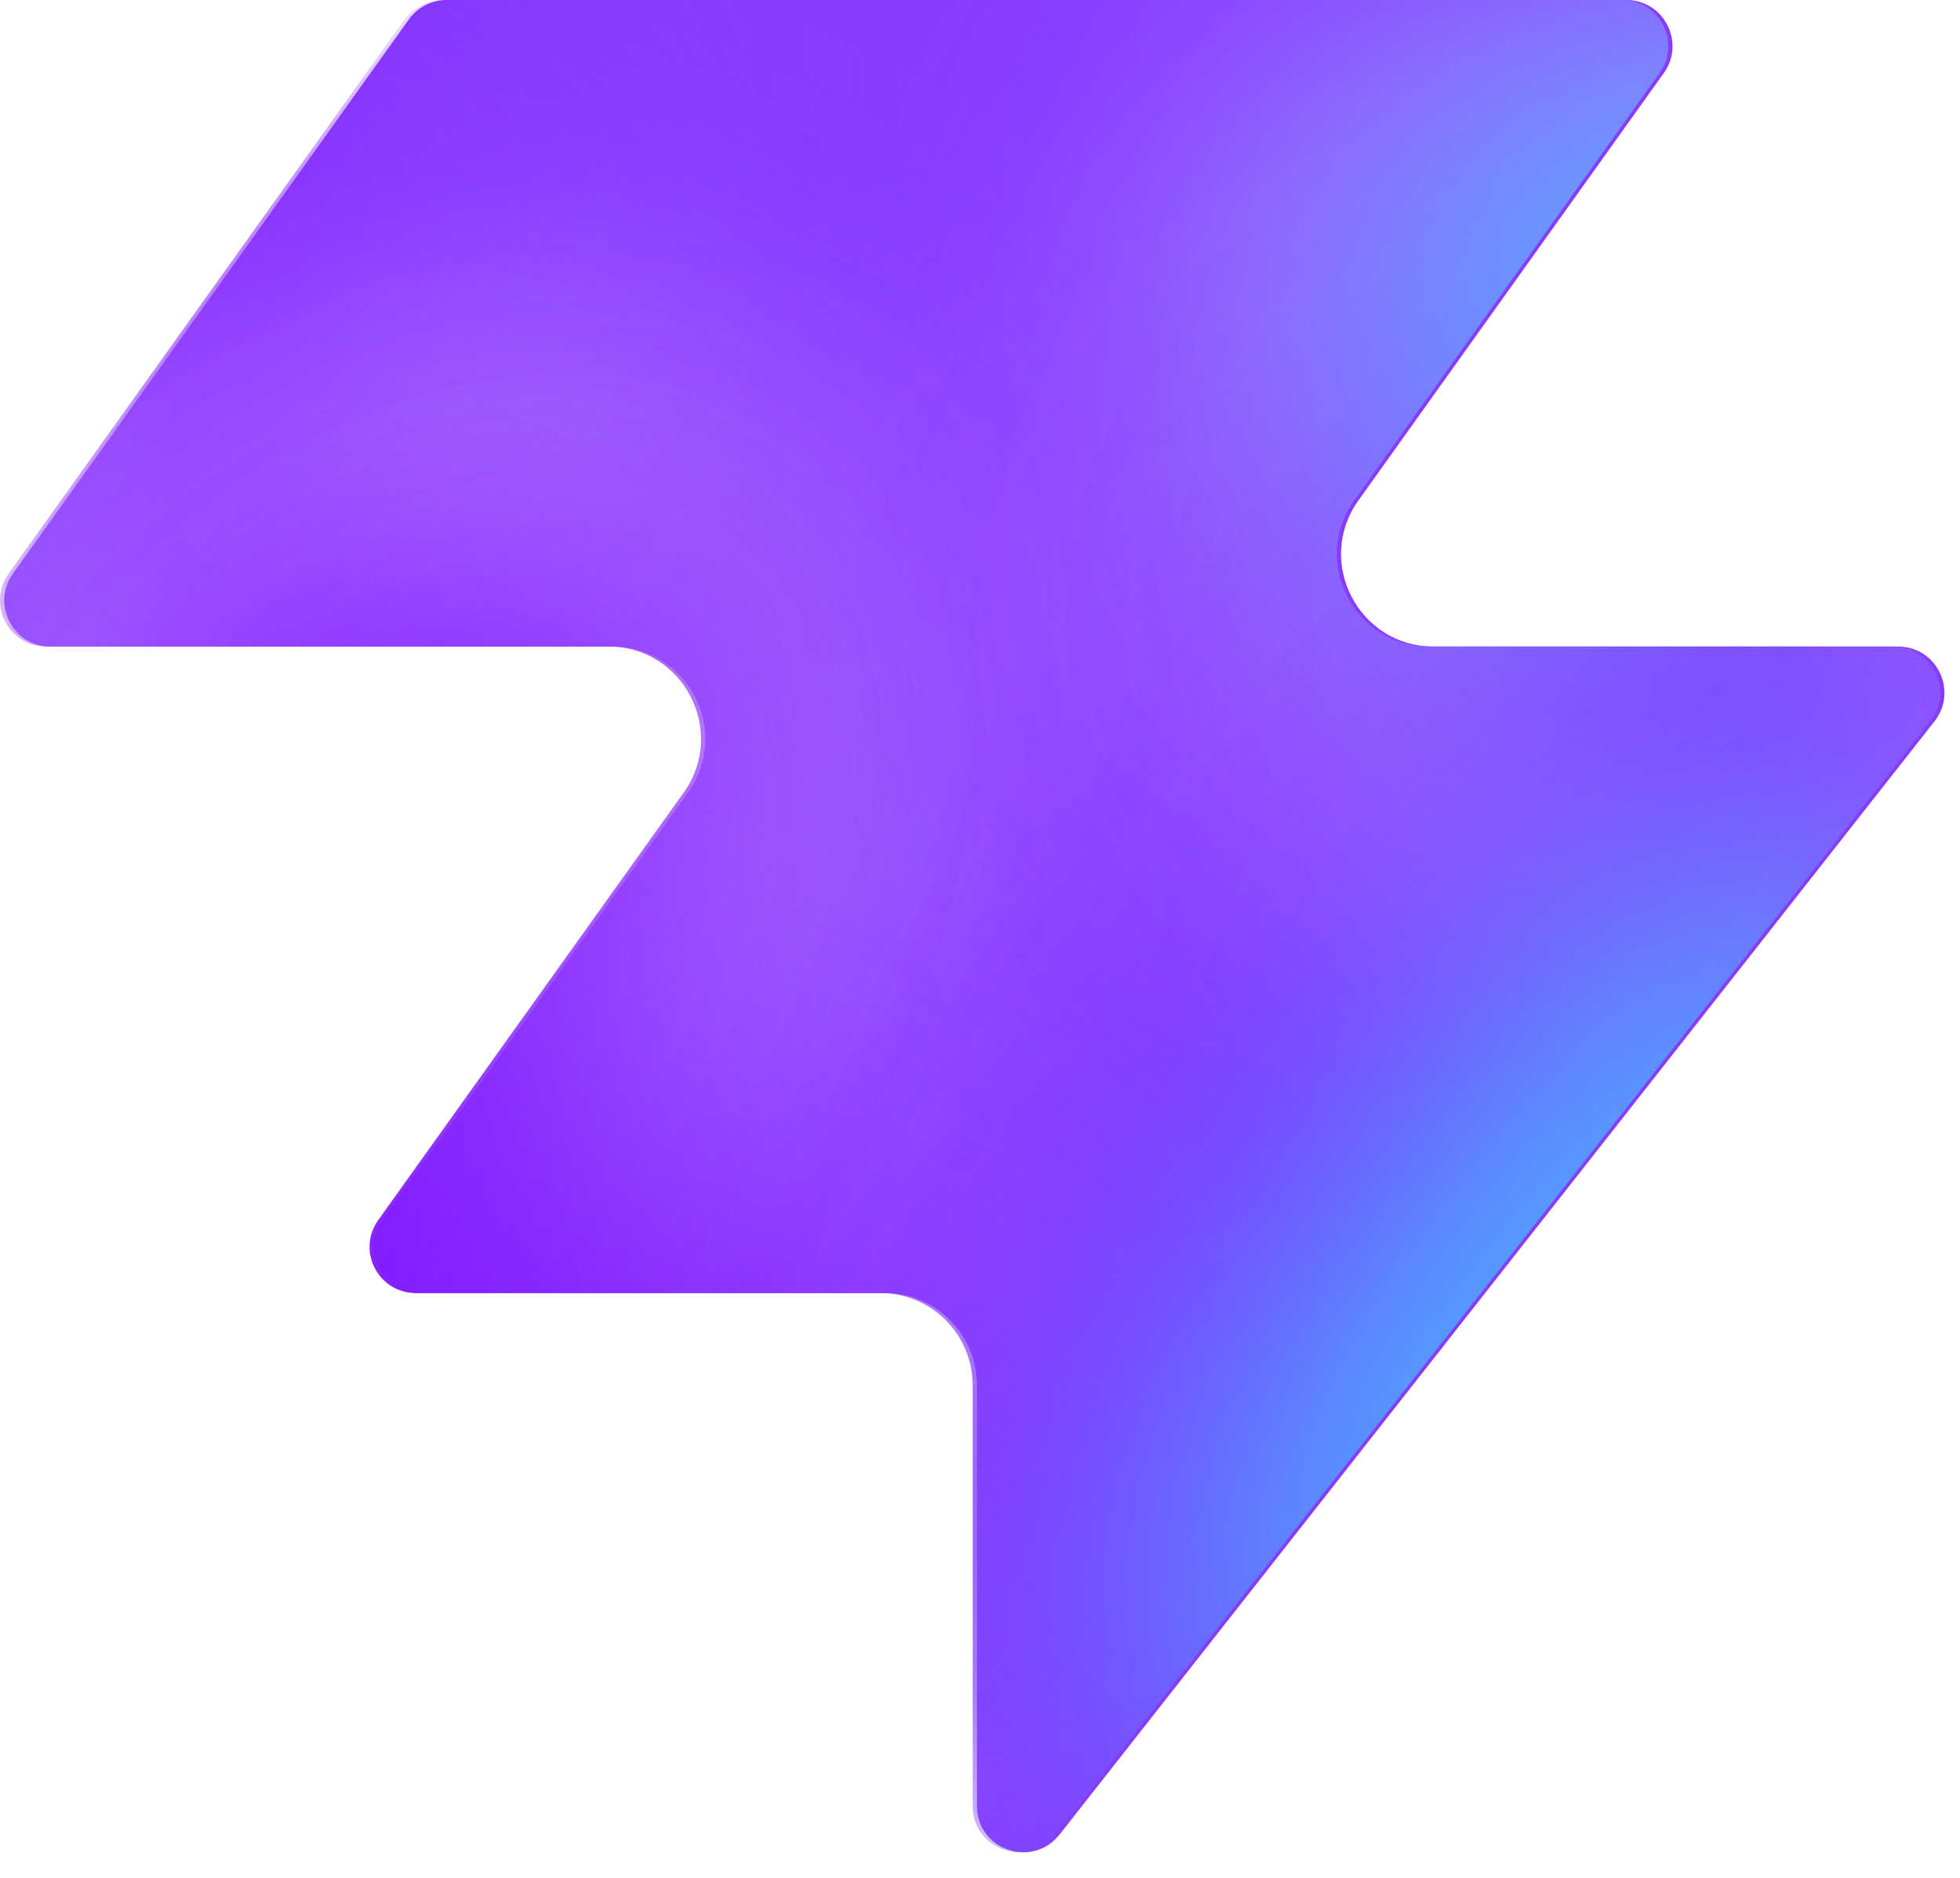
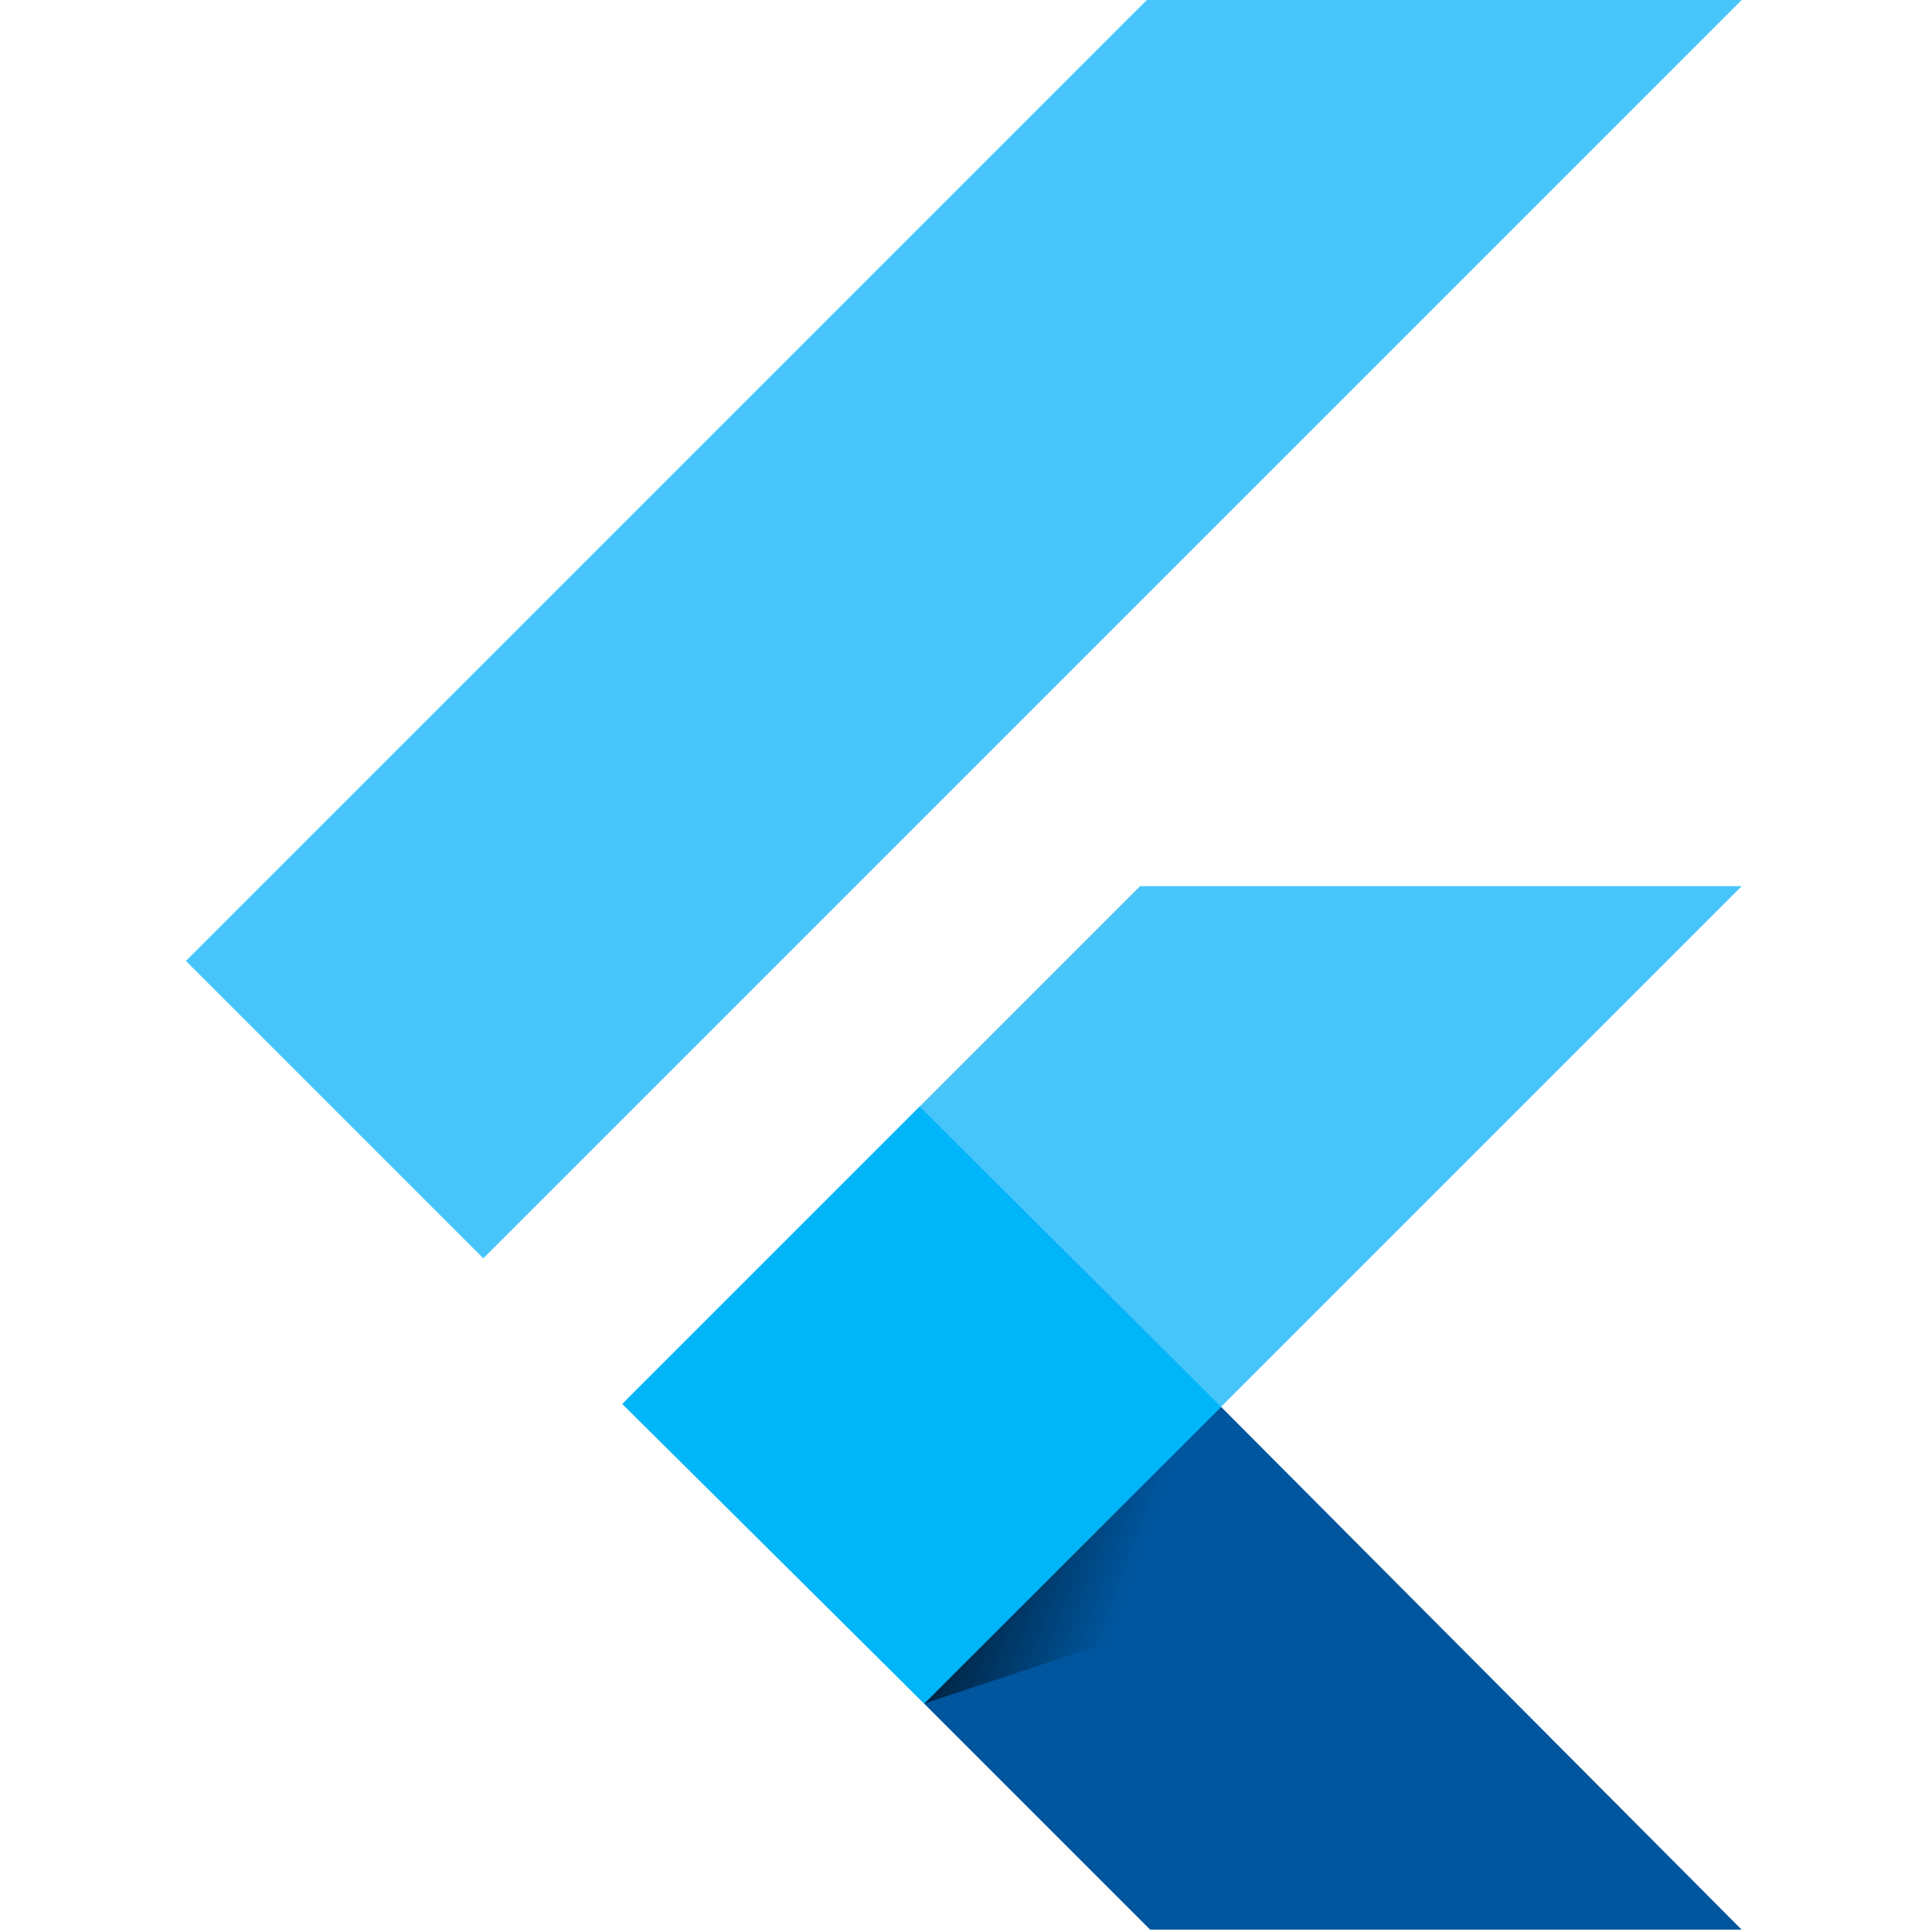
- <svg xmlns="http://www.w3.org/2000/svg" width="48" height="46" fill="none" viewBox="0 0 48 46">
-   <path fill="#863bff" d="M25.946 44.938c-.664.845-2.021.375-2.021-.698V33.937a2.26 2.26 0 0 0-2.262-2.262H10.287c-.92 0-1.456-1.04-.92-1.788l7.48-10.471c1.07-1.497 0-3.578-1.842-3.578H1.237c-.92 0-1.456-1.04-.92-1.788L10.013.474c.214-.297.556-.474.92-.474h28.894c.92 0 1.456 1.04.92 1.788l-7.48 10.471c-1.07 1.498 0 3.579 1.842 3.579h11.377c.943 0 1.473 1.088.89 1.83L25.947 44.94z" style="fill:#863bff;fill:color(display-p3 .525 .23 1);fill-opacity:1" />
-   <mask id="a" width="48" height="46" x="0" y="0" maskUnits="userSpaceOnUse" style="mask-type:alpha">
-     <path fill="#000" d="M25.842 44.938c-.664.844-2.021.375-2.021-.698V33.937a2.26 2.26 0 0 0-2.262-2.262H10.183c-.92 0-1.456-1.04-.92-1.788l7.48-10.471c1.07-1.498 0-3.579-1.842-3.579H1.133c-.92 0-1.456-1.04-.92-1.787L9.91.473c.214-.297.556-.474.92-.474h28.894c.92 0 1.456 1.04.92 1.788l-7.48 10.471c-1.07 1.498 0 3.578 1.842 3.578h11.377c.943 0 1.473 1.088.89 1.832L25.843 44.94z" style="fill:#000;fill-opacity:1" />
-   </mask>
-   <g mask="url(#a)">
-     <g filter="url(#b)">
-       <ellipse cx="5.508" cy="14.704" fill="#ede6ff" rx="5.508" ry="14.704" style="fill:#ede6ff;fill:color(display-p3 .927 .903 1);fill-opacity:1" transform="matrix(.00324 1 1 -.00324 -4.47 31.516)" />
-     </g>
-     <g filter="url(#c)">
-       <ellipse cx="10.399" cy="29.851" fill="#ede6ff" rx="10.399" ry="29.851" style="fill:#ede6ff;fill:color(display-p3 .927 .903 1);fill-opacity:1" transform="matrix(.00324 1 1 -.00324 -39.328 7.883)" />
-     </g>
-     <g filter="url(#d)">
-       <ellipse cx="5.508" cy="30.487" fill="#7e14ff" rx="5.508" ry="30.487" style="fill:#7e14ff;fill:color(display-p3 .492 .077 1);fill-opacity:1" transform="rotate(89.814 -25.913 -14.639)scale(1 -1)" />
-     </g>
-     <g filter="url(#e)">
-       <ellipse cx="5.508" cy="30.599" fill="#7e14ff" rx="5.508" ry="30.599" style="fill:#7e14ff;fill:color(display-p3 .492 .077 1);fill-opacity:1" transform="rotate(89.814 -32.644 -3.334)scale(1 -1)" />
-     </g>
-     <g filter="url(#f)">
-       <ellipse cx="5.508" cy="30.599" fill="#7e14ff" rx="5.508" ry="30.599" style="fill:#7e14ff;fill:color(display-p3 .492 .077 1);fill-opacity:1" transform="matrix(.00324 1 1 -.00324 -34.34 30.47)" />
-     </g>
-     <g filter="url(#g)">
-       <ellipse cx="14.072" cy="22.078" fill="#ede6ff" rx="14.072" ry="22.078" style="fill:#ede6ff;fill:color(display-p3 .927 .903 1);fill-opacity:1" transform="rotate(93.35 24.506 48.493)scale(-1 1)" />
-     </g>
-     <g filter="url(#h)">
-       <ellipse cx="3.47" cy="21.501" fill="#7e14ff" rx="3.47" ry="21.501" style="fill:#7e14ff;fill:color(display-p3 .492 .077 1);fill-opacity:1" transform="rotate(89.009 28.708 47.59)scale(-1 1)" />
-     </g>
-     <g filter="url(#i)">
-       <ellipse cx="3.47" cy="21.501" fill="#7e14ff" rx="3.47" ry="21.501" style="fill:#7e14ff;fill:color(display-p3 .492 .077 1);fill-opacity:1" transform="rotate(89.009 28.708 47.59)scale(-1 1)" />
-     </g>
-     <g filter="url(#j)">
-       <ellipse cx=".387" cy="8.972" fill="#7e14ff" rx="4.407" ry="29.108" style="fill:#7e14ff;fill:color(display-p3 .492 .077 1);fill-opacity:1" transform="rotate(39.51 .387 8.972)" />
-     </g>
-     <g filter="url(#k)">
-       <ellipse cx="47.523" cy="-6.092" fill="#7e14ff" rx="4.407" ry="29.108" style="fill:#7e14ff;fill:color(display-p3 .492 .077 1);fill-opacity:1" transform="rotate(37.892 47.523 -6.092)" />
-     </g>
-     <g filter="url(#l)">
-       <ellipse cx="41.412" cy="6.333" fill="#47bfff" rx="5.971" ry="9.665" style="fill:#47bfff;fill:color(display-p3 .28 .748 1);fill-opacity:1" transform="rotate(37.892 41.412 6.333)" />
-     </g>
-     <g filter="url(#m)">
-       <ellipse cx="-1.879" cy="38.332" fill="#7e14ff" rx="4.407" ry="29.108" style="fill:#7e14ff;fill:color(display-p3 .492 .077 1);fill-opacity:1" transform="rotate(37.892 -1.88 38.332)" />
-     </g>
-     <g filter="url(#n)">
-       <ellipse cx="-1.879" cy="38.332" fill="#7e14ff" rx="4.407" ry="29.108" style="fill:#7e14ff;fill:color(display-p3 .492 .077 1);fill-opacity:1" transform="rotate(37.892 -1.88 38.332)" />
-     </g>
-     <g filter="url(#o)">
-       <ellipse cx="35.651" cy="29.907" fill="#7e14ff" rx="4.407" ry="29.108" style="fill:#7e14ff;fill:color(display-p3 .492 .077 1);fill-opacity:1" transform="rotate(37.892 35.651 29.907)" />
-     </g>
-     <g filter="url(#p)">
-       <ellipse cx="38.418" cy="32.4" fill="#47bfff" rx="5.971" ry="15.297" style="fill:#47bfff;fill:color(display-p3 .28 .748 1);fill-opacity:1" transform="rotate(37.892 38.418 32.4)" />
-     </g>
+ <svg xmlns="http://www.w3.org/2000/svg" width="512px" height="512px" viewBox="-30.5 0 317 317" version="1.1" preserveAspectRatio="xMidYMid">
+   <defs>
+     <linearGradient x1="3.952%" y1="26.993%" x2="75.897%" y2="52.919%" id="linearGradient-1">
+       <stop stop-color="#000000" offset="0%">
+ 
+ </stop>
+       <stop stop-color="#000000" stop-opacity="0" offset="100%">
+ 
+ </stop>
+     </linearGradient>
+   </defs>
+   <g>
+     <polygon fill="#47C5FB" points="157.666 0.001 0.001 157.666 48.801 206.466 255.268 0.001">
+ 
+ </polygon>
+     <polygon fill="#47C5FB" points="156.567 145.397 72.149 229.815 121.133 279.531 169.843 230.821 255.268 145.397">
+ 
+ </polygon>
+     <polygon fill="#00569E" points="121.133 279.531 158.215 316.613 255.267 316.613 169.842 230.821">
+ 
+ </polygon>
+     <polygon fill="#00B5F8" points="71.6 230.364 120.401 181.563 169.842 230.821 121.133 279.531">
+ 
+ </polygon>
+     <polygon fill-opacity="0.8" fill="url(#linearGradient-1)" points="121.133 279.531 161.693 266.072 165.722 234.941">
+ 
+ </polygon>
  </g>
-   <defs>
-     <filter id="b" width="60.045" height="41.654" x="-19.77" y="16.149" color-interpolation-filters="sRGB" filterUnits="userSpaceOnUse">
-       <feFlood flood-opacity="0" result="BackgroundImageFix" />
-       <feBlend in="SourceGraphic" in2="BackgroundImageFix" result="shape" />
-       <feGaussianBlur result="effect1_foregroundBlur_2002_17158" stdDeviation="7.659" />
-     </filter>
-     <filter id="c" width="90.34" height="51.437" x="-54.613" y="-7.533" color-interpolation-filters="sRGB" filterUnits="userSpaceOnUse">
-       <feFlood flood-opacity="0" result="BackgroundImageFix" />
-       <feBlend in="SourceGraphic" in2="BackgroundImageFix" result="shape" />
-       <feGaussianBlur result="effect1_foregroundBlur_2002_17158" stdDeviation="7.659" />
-     </filter>
-     <filter id="d" width="79.355" height="29.4" x="-49.64" y="2.03" color-interpolation-filters="sRGB" filterUnits="userSpaceOnUse">
-       <feFlood flood-opacity="0" result="BackgroundImageFix" />
-       <feBlend in="SourceGraphic" in2="BackgroundImageFix" result="shape" />
-       <feGaussianBlur result="effect1_foregroundBlur_2002_17158" stdDeviation="4.596" />
-     </filter>
-     <filter id="e" width="79.579" height="29.4" x="-45.045" y="20.029" color-interpolation-filters="sRGB" filterUnits="userSpaceOnUse">
-       <feFlood flood-opacity="0" result="BackgroundImageFix" />
-       <feBlend in="SourceGraphic" in2="BackgroundImageFix" result="shape" />
-       <feGaussianBlur result="effect1_foregroundBlur_2002_17158" stdDeviation="4.596" />
-     </filter>
-     <filter id="f" width="79.579" height="29.4" x="-43.513" y="21.178" color-interpolation-filters="sRGB" filterUnits="userSpaceOnUse">
-       <feFlood flood-opacity="0" result="BackgroundImageFix" />
-       <feBlend in="SourceGraphic" in2="BackgroundImageFix" result="shape" />
-       <feGaussianBlur result="effect1_foregroundBlur_2002_17158" stdDeviation="4.596" />
-     </filter>
-     <filter id="g" width="74.749" height="58.852" x="15.756" y="-17.901" color-interpolation-filters="sRGB" filterUnits="userSpaceOnUse">
-       <feFlood flood-opacity="0" result="BackgroundImageFix" />
-       <feBlend in="SourceGraphic" in2="BackgroundImageFix" result="shape" />
-       <feGaussianBlur result="effect1_foregroundBlur_2002_17158" stdDeviation="7.659" />
-     </filter>
-     <filter id="h" width="61.377" height="25.362" x="23.548" y="2.284" color-interpolation-filters="sRGB" filterUnits="userSpaceOnUse">
-       <feFlood flood-opacity="0" result="BackgroundImageFix" />
-       <feBlend in="SourceGraphic" in2="BackgroundImageFix" result="shape" />
-       <feGaussianBlur result="effect1_foregroundBlur_2002_17158" stdDeviation="4.596" />
-     </filter>
-     <filter id="i" width="61.377" height="25.362" x="23.548" y="2.284" color-interpolation-filters="sRGB" filterUnits="userSpaceOnUse">
-       <feFlood flood-opacity="0" result="BackgroundImageFix" />
-       <feBlend in="SourceGraphic" in2="BackgroundImageFix" result="shape" />
-       <feGaussianBlur result="effect1_foregroundBlur_2002_17158" stdDeviation="4.596" />
-     </filter>
-     <filter id="j" width="56.045" height="63.649" x="-27.636" y="-22.853" color-interpolation-filters="sRGB" filterUnits="userSpaceOnUse">
-       <feFlood flood-opacity="0" result="BackgroundImageFix" />
-       <feBlend in="SourceGraphic" in2="BackgroundImageFix" result="shape" />
-       <feGaussianBlur result="effect1_foregroundBlur_2002_17158" stdDeviation="4.596" />
-     </filter>
-     <filter id="k" width="54.814" height="64.646" x="20.116" y="-38.415" color-interpolation-filters="sRGB" filterUnits="userSpaceOnUse">
-       <feFlood flood-opacity="0" result="BackgroundImageFix" />
-       <feBlend in="SourceGraphic" in2="BackgroundImageFix" result="shape" />
-       <feGaussianBlur result="effect1_foregroundBlur_2002_17158" stdDeviation="4.596" />
-     </filter>
-     <filter id="l" width="33.541" height="35.313" x="24.641" y="-11.323" color-interpolation-filters="sRGB" filterUnits="userSpaceOnUse">
-       <feFlood flood-opacity="0" result="BackgroundImageFix" />
-       <feBlend in="SourceGraphic" in2="BackgroundImageFix" result="shape" />
-       <feGaussianBlur result="effect1_foregroundBlur_2002_17158" stdDeviation="4.596" />
-     </filter>
-     <filter id="m" width="54.814" height="64.646" x="-29.286" y="6.009" color-interpolation-filters="sRGB" filterUnits="userSpaceOnUse">
-       <feFlood flood-opacity="0" result="BackgroundImageFix" />
-       <feBlend in="SourceGraphic" in2="BackgroundImageFix" result="shape" />
-       <feGaussianBlur result="effect1_foregroundBlur_2002_17158" stdDeviation="4.596" />
-     </filter>
-     <filter id="n" width="54.814" height="64.646" x="-29.286" y="6.009" color-interpolation-filters="sRGB" filterUnits="userSpaceOnUse">
-       <feFlood flood-opacity="0" result="BackgroundImageFix" />
-       <feBlend in="SourceGraphic" in2="BackgroundImageFix" result="shape" />
-       <feGaussianBlur result="effect1_foregroundBlur_2002_17158" stdDeviation="4.596" />
-     </filter>
-     <filter id="o" width="54.814" height="64.646" x="8.244" y="-2.416" color-interpolation-filters="sRGB" filterUnits="userSpaceOnUse">
-       <feFlood flood-opacity="0" result="BackgroundImageFix" />
-       <feBlend in="SourceGraphic" in2="BackgroundImageFix" result="shape" />
-       <feGaussianBlur result="effect1_foregroundBlur_2002_17158" stdDeviation="4.596" />
-     </filter>
-     <filter id="p" width="39.409" height="43.623" x="18.713" y="10.588" color-interpolation-filters="sRGB" filterUnits="userSpaceOnUse">
-       <feFlood flood-opacity="0" result="BackgroundImageFix" />
-       <feBlend in="SourceGraphic" in2="BackgroundImageFix" result="shape" />
-       <feGaussianBlur result="effect1_foregroundBlur_2002_17158" stdDeviation="4.596" />
-     </filter>
-   </defs>
</svg>
